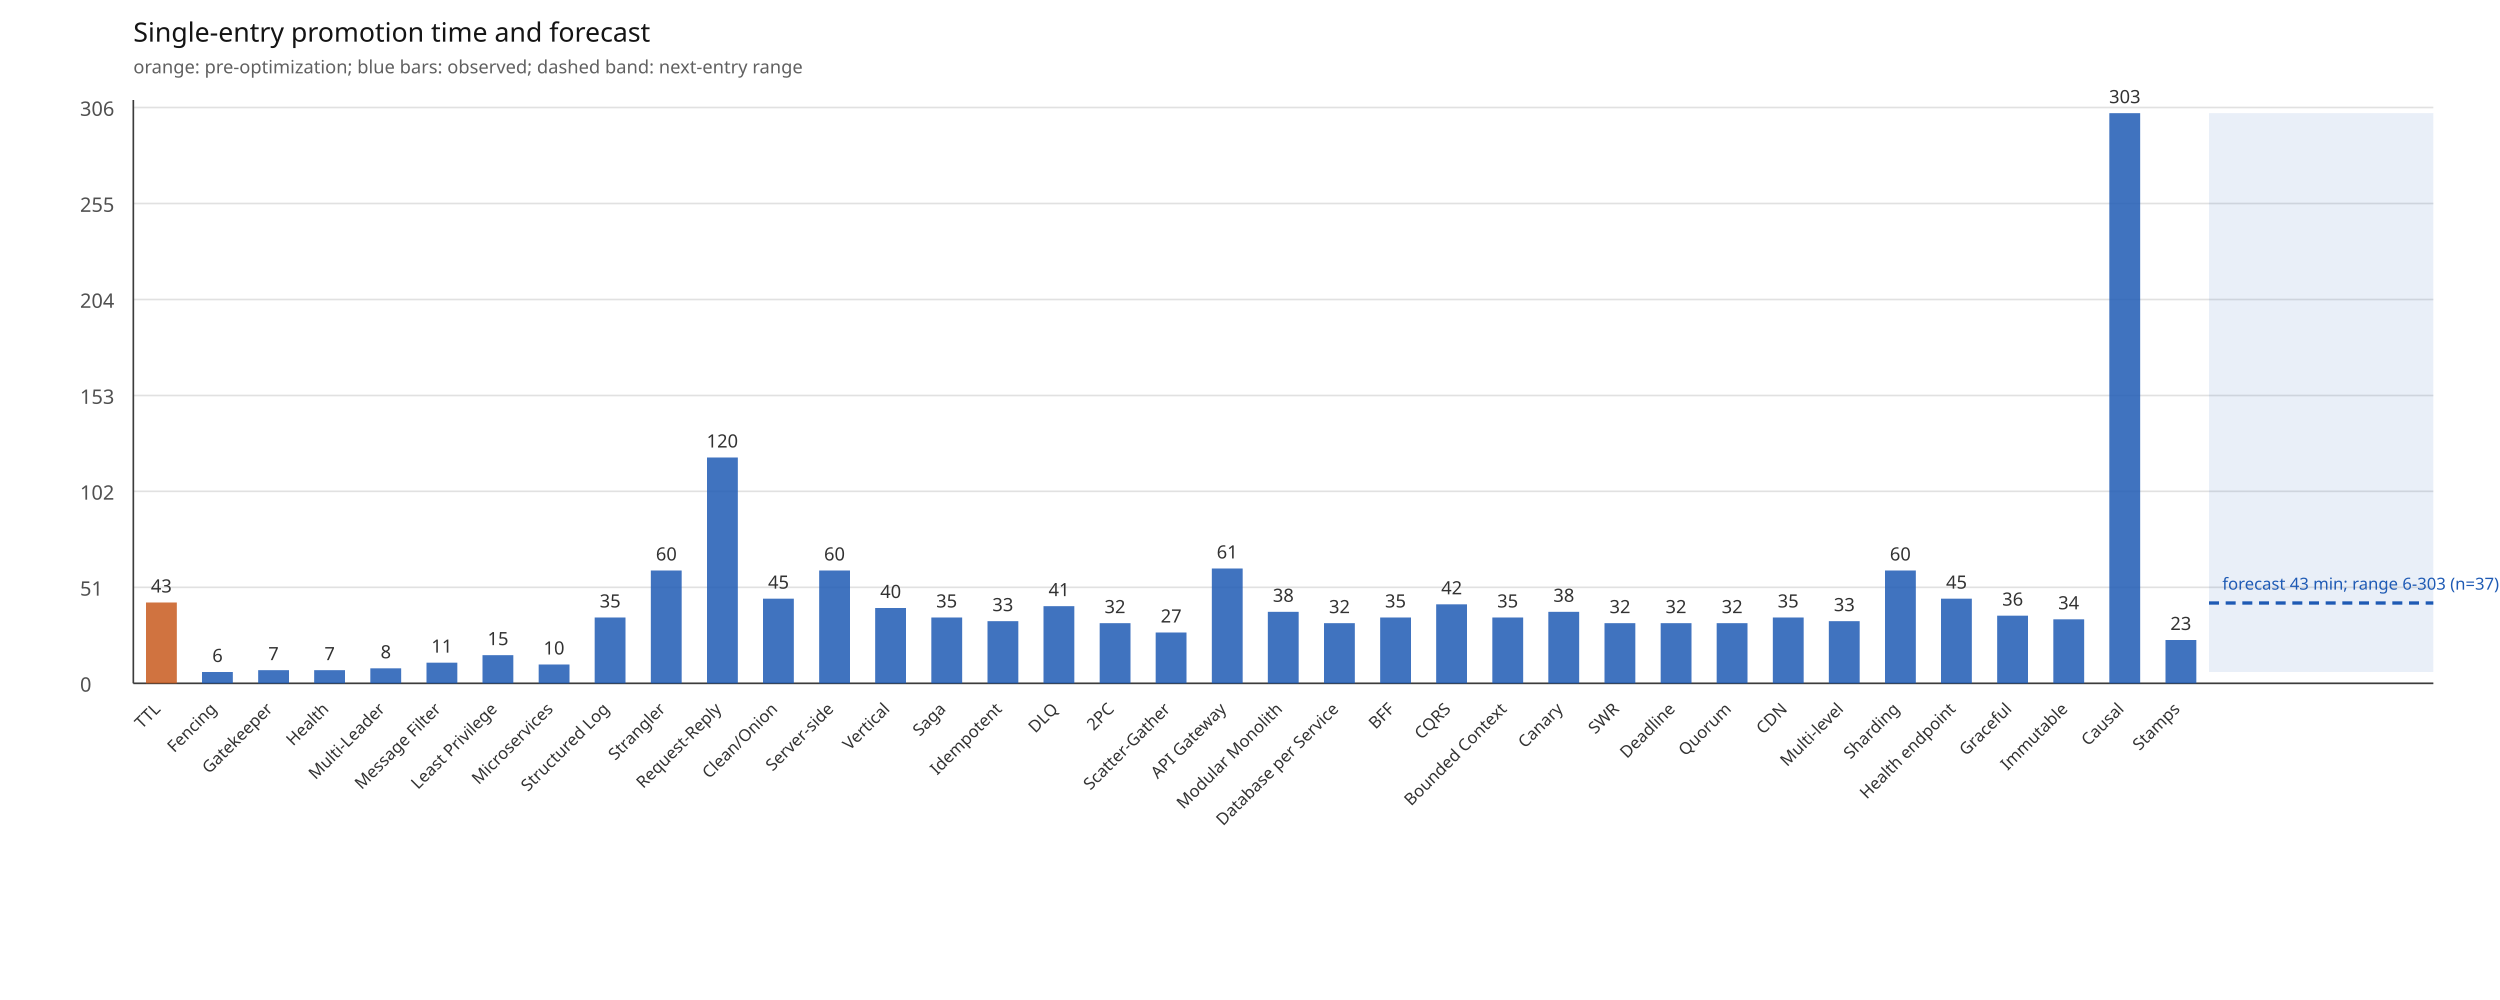
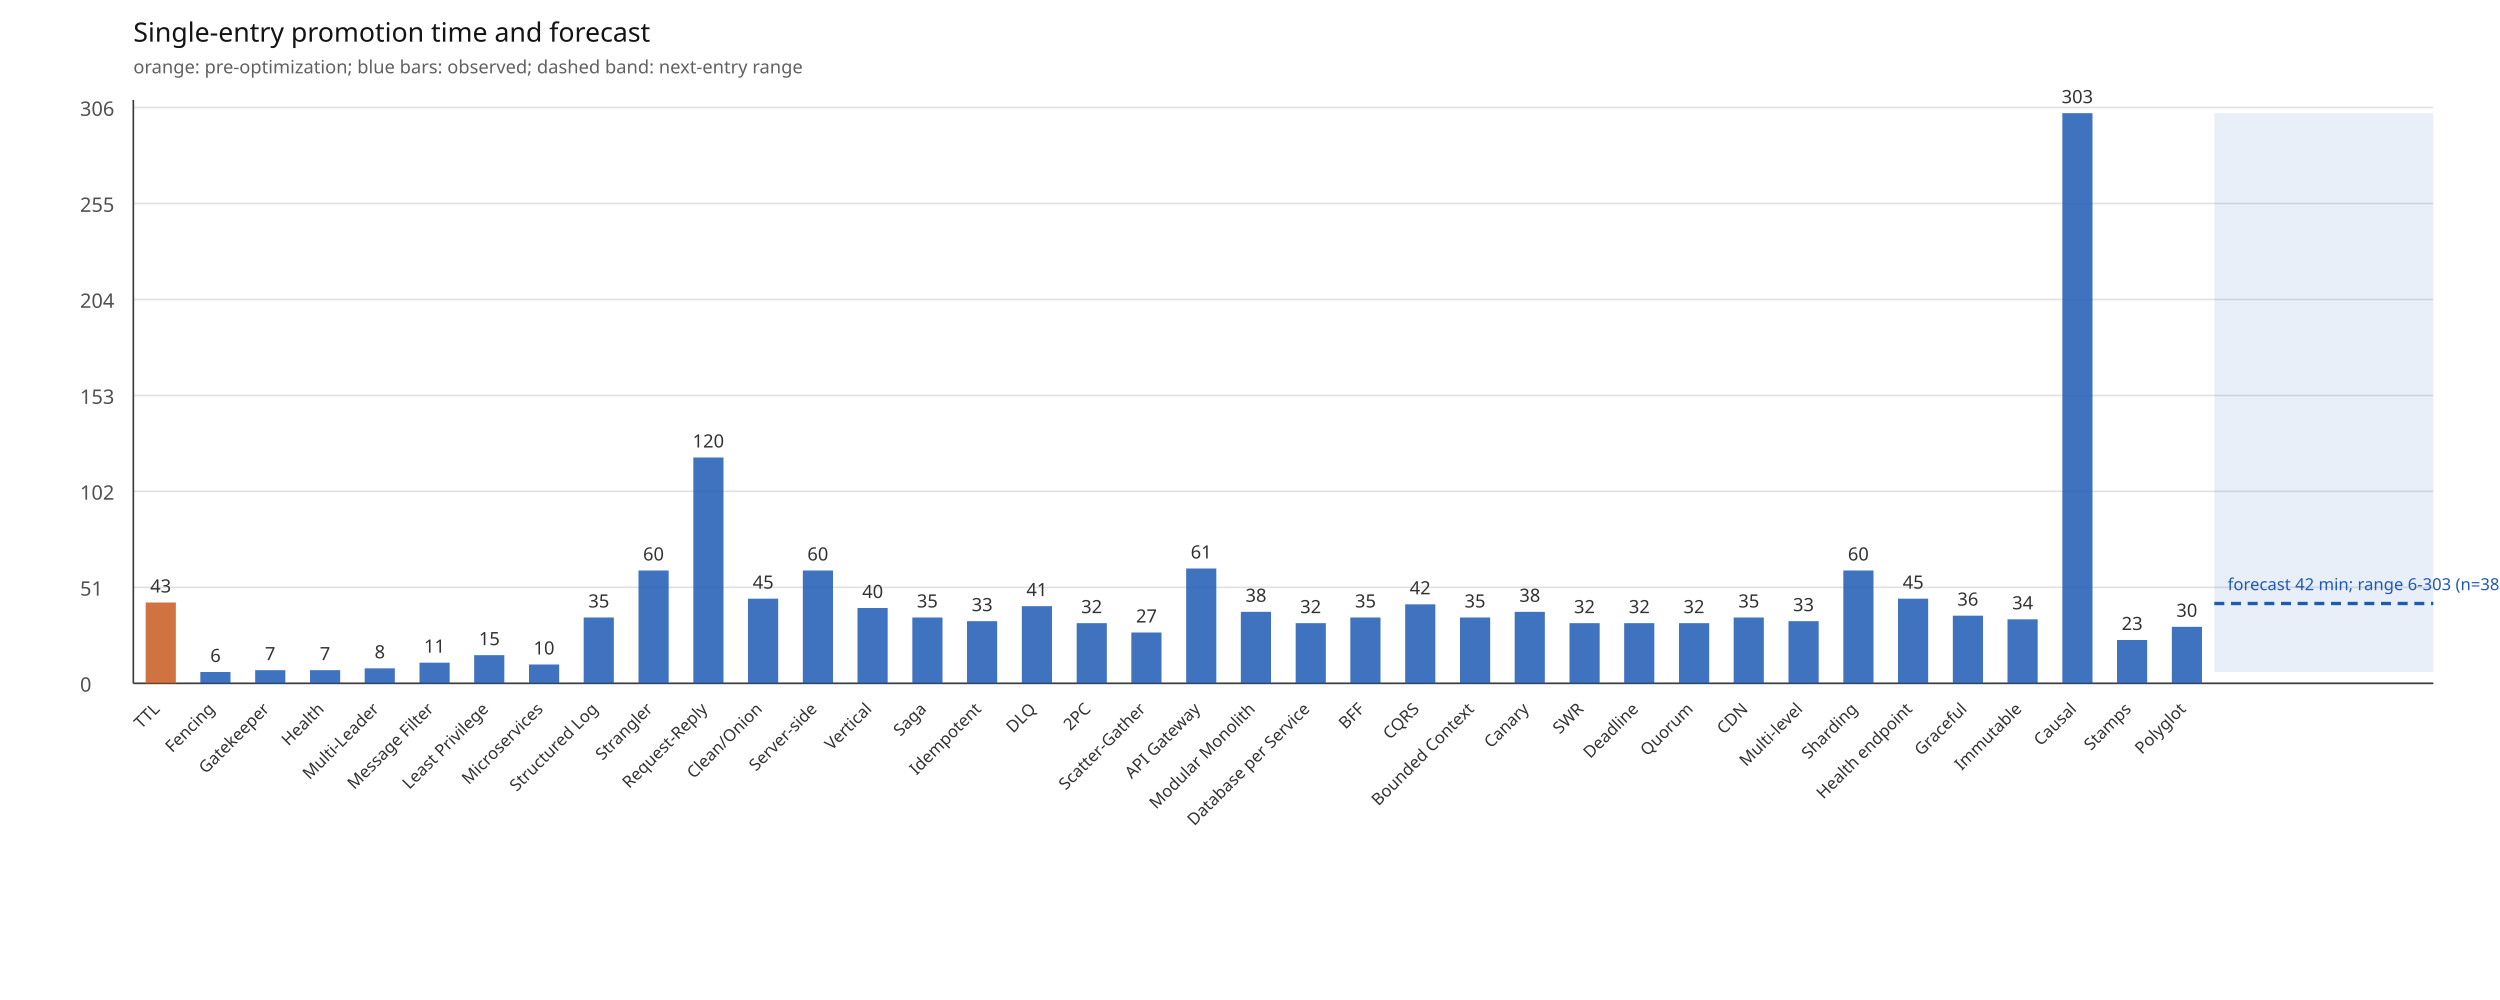
<svg xmlns="http://www.w3.org/2000/svg" width="1500" height="600" viewBox="0 0 1500 600">
  <rect width="100%" height="100%" fill="white" />
  <line x1="80" y1="410.0" x2="1460" y2="410.0" stroke="#e1e1e1" />
  <text x="48" y="415.0" font-family="Verdana" font-size="12" fill="#505050">0</text>
  <line x1="80" y1="352.4" x2="1460" y2="352.4" stroke="#e1e1e1" />
  <text x="48" y="357.4" font-family="Verdana" font-size="12" fill="#505050">51</text>
  <line x1="80" y1="294.8" x2="1460" y2="294.8" stroke="#e1e1e1" />
  <text x="48" y="299.8" font-family="Verdana" font-size="12" fill="#505050">102</text>
  <line x1="80" y1="237.3" x2="1460" y2="237.3" stroke="#e1e1e1" />
  <text x="48" y="242.3" font-family="Verdana" font-size="12" fill="#505050">153</text>
  <line x1="80" y1="179.7" x2="1460" y2="179.7" stroke="#e1e1e1" />
  <text x="48" y="184.7" font-family="Verdana" font-size="12" fill="#505050">204</text>
  <line x1="80" y1="122.1" x2="1460" y2="122.1" stroke="#e1e1e1" />
  <text x="48" y="127.1" font-family="Verdana" font-size="12" fill="#505050">255</text>
  <line x1="80" y1="64.5" x2="1460" y2="64.5" stroke="#e1e1e1" />
  <text x="48" y="69.5" font-family="Verdana" font-size="12" fill="#505050">306</text>
  <line x1="80" y1="60" x2="80" y2="410" stroke="#3c3c3c" />
  <line x1="80" y1="410" x2="1460" y2="410" stroke="#3c3c3c" />
-   <rect x="1325.4" y="67.9" width="134.6" height="335.3" fill="#1e5ab4" opacity="0.10" />
-   <line x1="1325.4" y1="361.8" x2="1460.0" y2="361.8" stroke="#1e5ab4" stroke-width="2" stroke-dasharray="6 4" />
-   <text x="1333.4" y="353.8" font-family="Verdana" font-size="10" fill="#1e5ab4">forecast 43 min; range 6-303 (n=37)</text>
-   <rect x="87.6" y="361.5" width="18.5" height="48.5" fill="#c85a1e" opacity="0.85" />
-   <text x="96.8" y="355.5" text-anchor="middle" font-family="Verdana" font-size="11" fill="#323232">43</text>
-   <text x="96.8" y="426.0" text-anchor="end" transform="rotate(-45 96.8 426.0)" font-family="Verdana" font-size="10" fill="#323232">TTL</text>
-   <rect x="121.2" y="403.2" width="18.5" height="6.8" fill="#1e5ab4" opacity="0.85" />
-   <text x="130.5" y="397.2" text-anchor="middle" font-family="Verdana" font-size="11" fill="#323232">6</text>
-   <text x="130.5" y="426.0" text-anchor="end" transform="rotate(-45 130.5 426.0)" font-family="Verdana" font-size="10" fill="#323232">Fencing</text>
-   <rect x="154.9" y="402.1" width="18.5" height="7.9" fill="#1e5ab4" opacity="0.85" />
-   <text x="164.1" y="396.1" text-anchor="middle" font-family="Verdana" font-size="11" fill="#323232">7</text>
-   <text x="164.1" y="426.0" text-anchor="end" transform="rotate(-45 164.1 426.0)" font-family="Verdana" font-size="10" fill="#323232">Gatekeeper</text>
-   <rect x="188.5" y="402.1" width="18.5" height="7.9" fill="#1e5ab4" opacity="0.85" />
-   <text x="197.8" y="396.1" text-anchor="middle" font-family="Verdana" font-size="11" fill="#323232">7</text>
-   <text x="197.8" y="426.0" text-anchor="end" transform="rotate(-45 197.8 426.0)" font-family="Verdana" font-size="10" fill="#323232">Health</text>
-   <rect x="222.2" y="401.0" width="18.5" height="9.0" fill="#1e5ab4" opacity="0.85" />
-   <text x="231.5" y="395.0" text-anchor="middle" font-family="Verdana" font-size="11" fill="#323232">8</text>
-   <text x="231.5" y="426.0" text-anchor="end" transform="rotate(-45 231.5 426.0)" font-family="Verdana" font-size="10" fill="#323232">Multi-Leader</text>
-   <rect x="255.9" y="397.6" width="18.5" height="12.4" fill="#1e5ab4" opacity="0.85" />
-   <text x="265.1" y="391.6" text-anchor="middle" font-family="Verdana" font-size="11" fill="#323232">11</text>
-   <text x="265.1" y="426.0" text-anchor="end" transform="rotate(-45 265.1 426.0)" font-family="Verdana" font-size="10" fill="#323232">Message Filter</text>
-   <rect x="289.5" y="393.1" width="18.5" height="16.9" fill="#1e5ab4" opacity="0.85" />
-   <text x="298.8" y="387.1" text-anchor="middle" font-family="Verdana" font-size="11" fill="#323232">15</text>
-   <text x="298.8" y="426.0" text-anchor="end" transform="rotate(-45 298.8 426.0)" font-family="Verdana" font-size="10" fill="#323232">Least Privilege</text>
-   <rect x="323.2" y="398.7" width="18.5" height="11.3" fill="#1e5ab4" opacity="0.85" />
-   <text x="332.4" y="392.7" text-anchor="middle" font-family="Verdana" font-size="11" fill="#323232">10</text>
-   <text x="332.4" y="426.0" text-anchor="end" transform="rotate(-45 332.4 426.0)" font-family="Verdana" font-size="10" fill="#323232">Microservices</text>
-   <rect x="356.8" y="370.5" width="18.5" height="39.5" fill="#1e5ab4" opacity="0.85" />
-   <text x="366.1" y="364.5" text-anchor="middle" font-family="Verdana" font-size="11" fill="#323232">35</text>
-   <text x="366.1" y="426.0" text-anchor="end" transform="rotate(-45 366.1 426.0)" font-family="Verdana" font-size="10" fill="#323232">Structured Log</text>
-   <rect x="390.5" y="342.3" width="18.5" height="67.7" fill="#1e5ab4" opacity="0.85" />
-   <text x="399.8" y="336.3" text-anchor="middle" font-family="Verdana" font-size="11" fill="#323232">60</text>
-   <text x="399.8" y="426.0" text-anchor="end" transform="rotate(-45 399.8 426.0)" font-family="Verdana" font-size="10" fill="#323232">Strangler</text>
-   <rect x="424.2" y="274.5" width="18.5" height="135.5" fill="#1e5ab4" opacity="0.85" />
-   <text x="433.4" y="268.5" text-anchor="middle" font-family="Verdana" font-size="11" fill="#323232">120</text>
-   <text x="433.4" y="426.0" text-anchor="end" transform="rotate(-45 433.4 426.0)" font-family="Verdana" font-size="10" fill="#323232">Request-Reply</text>
-   <rect x="457.8" y="359.2" width="18.5" height="50.8" fill="#1e5ab4" opacity="0.85" />
-   <text x="467.1" y="353.2" text-anchor="middle" font-family="Verdana" font-size="11" fill="#323232">45</text>
-   <text x="467.1" y="426.0" text-anchor="end" transform="rotate(-45 467.1 426.0)" font-family="Verdana" font-size="10" fill="#323232">Clean/Onion</text>
-   <rect x="491.5" y="342.3" width="18.5" height="67.7" fill="#1e5ab4" opacity="0.85" />
-   <text x="500.7" y="336.3" text-anchor="middle" font-family="Verdana" font-size="11" fill="#323232">60</text>
-   <text x="500.7" y="426.0" text-anchor="end" transform="rotate(-45 500.7 426.0)" font-family="Verdana" font-size="10" fill="#323232">Server-side</text>
-   <rect x="525.1" y="364.8" width="18.5" height="45.2" fill="#1e5ab4" opacity="0.85" />
-   <text x="534.4" y="358.8" text-anchor="middle" font-family="Verdana" font-size="11" fill="#323232">40</text>
-   <text x="534.4" y="426.0" text-anchor="end" transform="rotate(-45 534.4 426.0)" font-family="Verdana" font-size="10" fill="#323232">Vertical</text>
-   <rect x="558.8" y="370.5" width="18.5" height="39.5" fill="#1e5ab4" opacity="0.85" />
-   <text x="568.0" y="364.5" text-anchor="middle" font-family="Verdana" font-size="11" fill="#323232">35</text>
-   <text x="568.0" y="426.0" text-anchor="end" transform="rotate(-45 568.0 426.0)" font-family="Verdana" font-size="10" fill="#323232">Saga</text>
-   <rect x="592.5" y="372.7" width="18.5" height="37.3" fill="#1e5ab4" opacity="0.85" />
-   <text x="601.7" y="366.7" text-anchor="middle" font-family="Verdana" font-size="11" fill="#323232">33</text>
-   <text x="601.7" y="426.0" text-anchor="end" transform="rotate(-45 601.7 426.0)" font-family="Verdana" font-size="10" fill="#323232">Idempotent</text>
-   <rect x="626.1" y="363.7" width="18.5" height="46.3" fill="#1e5ab4" opacity="0.85" />
-   <text x="635.4" y="357.7" text-anchor="middle" font-family="Verdana" font-size="11" fill="#323232">41</text>
-   <text x="635.4" y="426.0" text-anchor="end" transform="rotate(-45 635.4 426.0)" font-family="Verdana" font-size="10" fill="#323232">DLQ</text>
-   <rect x="659.8" y="373.9" width="18.5" height="36.1" fill="#1e5ab4" opacity="0.85" />
-   <text x="669.0" y="367.9" text-anchor="middle" font-family="Verdana" font-size="11" fill="#323232">32</text>
-   <text x="669.0" y="426.0" text-anchor="end" transform="rotate(-45 669.0 426.0)" font-family="Verdana" font-size="10" fill="#323232">2PC</text>
-   <rect x="693.4" y="379.5" width="18.5" height="30.5" fill="#1e5ab4" opacity="0.85" />
-   <text x="702.7" y="373.5" text-anchor="middle" font-family="Verdana" font-size="11" fill="#323232">27</text>
-   <text x="702.7" y="426.0" text-anchor="end" transform="rotate(-45 702.7 426.0)" font-family="Verdana" font-size="10" fill="#323232">Scatter-Gather</text>
-   <rect x="727.1" y="341.1" width="18.5" height="68.9" fill="#1e5ab4" opacity="0.85" />
-   <text x="736.3" y="335.1" text-anchor="middle" font-family="Verdana" font-size="11" fill="#323232">61</text>
-   <text x="736.3" y="426.0" text-anchor="end" transform="rotate(-45 736.3 426.0)" font-family="Verdana" font-size="10" fill="#323232">API Gateway</text>
-   <rect x="760.7" y="367.1" width="18.5" height="42.9" fill="#1e5ab4" opacity="0.85" />
-   <text x="770.0" y="361.1" text-anchor="middle" font-family="Verdana" font-size="11" fill="#323232">38</text>
-   <text x="770.0" y="426.0" text-anchor="end" transform="rotate(-45 770.0 426.0)" font-family="Verdana" font-size="10" fill="#323232">Modular Monolith</text>
-   <rect x="794.4" y="373.9" width="18.5" height="36.1" fill="#1e5ab4" opacity="0.85" />
-   <text x="803.7" y="367.9" text-anchor="middle" font-family="Verdana" font-size="11" fill="#323232">32</text>
-   <text x="803.7" y="426.0" text-anchor="end" transform="rotate(-45 803.7 426.0)" font-family="Verdana" font-size="10" fill="#323232">Database per Service</text>
-   <rect x="828.1" y="370.5" width="18.5" height="39.5" fill="#1e5ab4" opacity="0.85" />
-   <text x="837.3" y="364.5" text-anchor="middle" font-family="Verdana" font-size="11" fill="#323232">35</text>
-   <text x="837.3" y="426.0" text-anchor="end" transform="rotate(-45 837.3 426.0)" font-family="Verdana" font-size="10" fill="#323232">BFF</text>
-   <rect x="861.7" y="362.6" width="18.5" height="47.4" fill="#1e5ab4" opacity="0.85" />
-   <text x="871.0" y="356.6" text-anchor="middle" font-family="Verdana" font-size="11" fill="#323232">42</text>
-   <text x="871.0" y="426.0" text-anchor="end" transform="rotate(-45 871.0 426.0)" font-family="Verdana" font-size="10" fill="#323232">CQRS</text>
-   <rect x="895.4" y="370.5" width="18.5" height="39.5" fill="#1e5ab4" opacity="0.85" />
-   <text x="904.6" y="364.5" text-anchor="middle" font-family="Verdana" font-size="11" fill="#323232">35</text>
-   <text x="904.6" y="426.0" text-anchor="end" transform="rotate(-45 904.6 426.0)" font-family="Verdana" font-size="10" fill="#323232">Bounded Context</text>
-   <rect x="929.0" y="367.1" width="18.5" height="42.9" fill="#1e5ab4" opacity="0.85" />
-   <text x="938.3" y="361.1" text-anchor="middle" font-family="Verdana" font-size="11" fill="#323232">38</text>
-   <text x="938.3" y="426.0" text-anchor="end" transform="rotate(-45 938.3 426.0)" font-family="Verdana" font-size="10" fill="#323232">Canary</text>
-   <rect x="962.7" y="373.9" width="18.5" height="36.1" fill="#1e5ab4" opacity="0.85" />
-   <text x="972.0" y="367.9" text-anchor="middle" font-family="Verdana" font-size="11" fill="#323232">32</text>
-   <text x="972.0" y="426.0" text-anchor="end" transform="rotate(-45 972.0 426.0)" font-family="Verdana" font-size="10" fill="#323232">SWR</text>
-   <rect x="996.4" y="373.9" width="18.5" height="36.1" fill="#1e5ab4" opacity="0.85" />
-   <text x="1005.6" y="367.9" text-anchor="middle" font-family="Verdana" font-size="11" fill="#323232">32</text>
-   <text x="1005.6" y="426.0" text-anchor="end" transform="rotate(-45 1005.6 426.0)" font-family="Verdana" font-size="10" fill="#323232">Deadline</text>
-   <rect x="1030.0" y="373.9" width="18.5" height="36.1" fill="#1e5ab4" opacity="0.85" />
-   <text x="1039.3" y="367.9" text-anchor="middle" font-family="Verdana" font-size="11" fill="#323232">32</text>
-   <text x="1039.3" y="426.0" text-anchor="end" transform="rotate(-45 1039.3 426.0)" font-family="Verdana" font-size="10" fill="#323232">Quorum</text>
-   <rect x="1063.7" y="370.5" width="18.5" height="39.5" fill="#1e5ab4" opacity="0.85" />
-   <text x="1072.9" y="364.5" text-anchor="middle" font-family="Verdana" font-size="11" fill="#323232">35</text>
-   <text x="1072.9" y="426.0" text-anchor="end" transform="rotate(-45 1072.9 426.0)" font-family="Verdana" font-size="10" fill="#323232">CDN</text>
-   <rect x="1097.3" y="372.7" width="18.5" height="37.3" fill="#1e5ab4" opacity="0.85" />
-   <text x="1106.6" y="366.7" text-anchor="middle" font-family="Verdana" font-size="11" fill="#323232">33</text>
-   <text x="1106.6" y="426.0" text-anchor="end" transform="rotate(-45 1106.6 426.0)" font-family="Verdana" font-size="10" fill="#323232">Multi-level</text>
-   <rect x="1131.0" y="342.3" width="18.5" height="67.7" fill="#1e5ab4" opacity="0.85" />
-   <text x="1140.2" y="336.3" text-anchor="middle" font-family="Verdana" font-size="11" fill="#323232">60</text>
-   <text x="1140.2" y="426.0" text-anchor="end" transform="rotate(-45 1140.2 426.0)" font-family="Verdana" font-size="10" fill="#323232">Sharding</text>
-   <rect x="1164.6" y="359.2" width="18.5" height="50.8" fill="#1e5ab4" opacity="0.85" />
-   <text x="1173.9" y="353.2" text-anchor="middle" font-family="Verdana" font-size="11" fill="#323232">45</text>
-   <text x="1173.9" y="426.0" text-anchor="end" transform="rotate(-45 1173.9 426.0)" font-family="Verdana" font-size="10" fill="#323232">Health endpoint</text>
-   <rect x="1198.3" y="369.4" width="18.5" height="40.6" fill="#1e5ab4" opacity="0.85" />
-   <text x="1207.6" y="363.4" text-anchor="middle" font-family="Verdana" font-size="11" fill="#323232">36</text>
-   <text x="1207.6" y="426.0" text-anchor="end" transform="rotate(-45 1207.6 426.0)" font-family="Verdana" font-size="10" fill="#323232">Graceful</text>
-   <rect x="1232.0" y="371.6" width="18.5" height="38.4" fill="#1e5ab4" opacity="0.85" />
-   <text x="1241.2" y="365.6" text-anchor="middle" font-family="Verdana" font-size="11" fill="#323232">34</text>
-   <text x="1241.2" y="426.0" text-anchor="end" transform="rotate(-45 1241.2 426.0)" font-family="Verdana" font-size="10" fill="#323232">Immutable</text>
-   <rect x="1265.6" y="67.9" width="18.5" height="342.1" fill="#1e5ab4" opacity="0.85" />
-   <text x="1274.9" y="61.9" text-anchor="middle" font-family="Verdana" font-size="11" fill="#323232">303</text>
-   <text x="1274.9" y="426.0" text-anchor="end" transform="rotate(-45 1274.9 426.0)" font-family="Verdana" font-size="10" fill="#323232">Causal</text>
-   <rect x="1299.3" y="384.0" width="18.5" height="26.0" fill="#1e5ab4" opacity="0.85" />
-   <text x="1308.5" y="378.0" text-anchor="middle" font-family="Verdana" font-size="11" fill="#323232">23</text>
-   <text x="1308.5" y="426.0" text-anchor="end" transform="rotate(-45 1308.5 426.0)" font-family="Verdana" font-size="10" fill="#323232">Stamps</text>
+   <rect x="1328.6" y="67.9" width="131.4" height="335.3" fill="#1e5ab4" opacity="0.10" />
+   <line x1="1328.6" y1="362.1" x2="1460.0" y2="362.1" stroke="#1e5ab4" stroke-width="2" stroke-dasharray="6 4" />
+   <text x="1336.6" y="354.1" font-family="Verdana" font-size="10" fill="#1e5ab4">forecast 42 min; range 6-303 (n=38)</text>
+   <rect x="87.4" y="361.5" width="18.1" height="48.5" fill="#c85a1e" opacity="0.85" />
+   <text x="96.4" y="355.5" text-anchor="middle" font-family="Verdana" font-size="11" fill="#323232">43</text>
+   <text x="96.4" y="426.0" text-anchor="end" transform="rotate(-45 96.4 426.0)" font-family="Verdana" font-size="10" fill="#323232">TTL</text>
+   <rect x="120.2" y="403.2" width="18.1" height="6.8" fill="#1e5ab4" opacity="0.85" />
+   <text x="129.3" y="397.2" text-anchor="middle" font-family="Verdana" font-size="11" fill="#323232">6</text>
+   <text x="129.3" y="426.0" text-anchor="end" transform="rotate(-45 129.3 426.0)" font-family="Verdana" font-size="10" fill="#323232">Fencing</text>
+   <rect x="153.1" y="402.1" width="18.1" height="7.9" fill="#1e5ab4" opacity="0.85" />
+   <text x="162.1" y="396.1" text-anchor="middle" font-family="Verdana" font-size="11" fill="#323232">7</text>
+   <text x="162.1" y="426.0" text-anchor="end" transform="rotate(-45 162.1 426.0)" font-family="Verdana" font-size="10" fill="#323232">Gatekeeper</text>
+   <rect x="186.0" y="402.1" width="18.1" height="7.9" fill="#1e5ab4" opacity="0.85" />
+   <text x="195.0" y="396.1" text-anchor="middle" font-family="Verdana" font-size="11" fill="#323232">7</text>
+   <text x="195.0" y="426.0" text-anchor="end" transform="rotate(-45 195.0 426.0)" font-family="Verdana" font-size="10" fill="#323232">Health</text>
+   <rect x="218.8" y="401.0" width="18.1" height="9.0" fill="#1e5ab4" opacity="0.85" />
+   <text x="227.9" y="395.0" text-anchor="middle" font-family="Verdana" font-size="11" fill="#323232">8</text>
+   <text x="227.9" y="426.0" text-anchor="end" transform="rotate(-45 227.9 426.0)" font-family="Verdana" font-size="10" fill="#323232">Multi-Leader</text>
+   <rect x="251.7" y="397.6" width="18.1" height="12.4" fill="#1e5ab4" opacity="0.85" />
+   <text x="260.7" y="391.6" text-anchor="middle" font-family="Verdana" font-size="11" fill="#323232">11</text>
+   <text x="260.7" y="426.0" text-anchor="end" transform="rotate(-45 260.7 426.0)" font-family="Verdana" font-size="10" fill="#323232">Message Filter</text>
+   <rect x="284.5" y="393.1" width="18.1" height="16.9" fill="#1e5ab4" opacity="0.85" />
+   <text x="293.6" y="387.1" text-anchor="middle" font-family="Verdana" font-size="11" fill="#323232">15</text>
+   <text x="293.6" y="426.0" text-anchor="end" transform="rotate(-45 293.6 426.0)" font-family="Verdana" font-size="10" fill="#323232">Least Privilege</text>
+   <rect x="317.4" y="398.7" width="18.1" height="11.3" fill="#1e5ab4" opacity="0.85" />
+   <text x="326.4" y="392.7" text-anchor="middle" font-family="Verdana" font-size="11" fill="#323232">10</text>
+   <text x="326.4" y="426.0" text-anchor="end" transform="rotate(-45 326.4 426.0)" font-family="Verdana" font-size="10" fill="#323232">Microservices</text>
+   <rect x="350.2" y="370.5" width="18.1" height="39.5" fill="#1e5ab4" opacity="0.85" />
+   <text x="359.3" y="364.5" text-anchor="middle" font-family="Verdana" font-size="11" fill="#323232">35</text>
+   <text x="359.3" y="426.0" text-anchor="end" transform="rotate(-45 359.3 426.0)" font-family="Verdana" font-size="10" fill="#323232">Structured Log</text>
+   <rect x="383.1" y="342.3" width="18.1" height="67.7" fill="#1e5ab4" opacity="0.85" />
+   <text x="392.1" y="336.3" text-anchor="middle" font-family="Verdana" font-size="11" fill="#323232">60</text>
+   <text x="392.1" y="426.0" text-anchor="end" transform="rotate(-45 392.1 426.0)" font-family="Verdana" font-size="10" fill="#323232">Strangler</text>
+   <rect x="416.0" y="274.5" width="18.1" height="135.5" fill="#1e5ab4" opacity="0.85" />
+   <text x="425.0" y="268.5" text-anchor="middle" font-family="Verdana" font-size="11" fill="#323232">120</text>
+   <text x="425.0" y="426.0" text-anchor="end" transform="rotate(-45 425.0 426.0)" font-family="Verdana" font-size="10" fill="#323232">Request-Reply</text>
+   <rect x="448.8" y="359.2" width="18.1" height="50.8" fill="#1e5ab4" opacity="0.85" />
+   <text x="457.9" y="353.2" text-anchor="middle" font-family="Verdana" font-size="11" fill="#323232">45</text>
+   <text x="457.9" y="426.0" text-anchor="end" transform="rotate(-45 457.9 426.0)" font-family="Verdana" font-size="10" fill="#323232">Clean/Onion</text>
+   <rect x="481.7" y="342.3" width="18.1" height="67.7" fill="#1e5ab4" opacity="0.85" />
+   <text x="490.7" y="336.3" text-anchor="middle" font-family="Verdana" font-size="11" fill="#323232">60</text>
+   <text x="490.7" y="426.0" text-anchor="end" transform="rotate(-45 490.7 426.0)" font-family="Verdana" font-size="10" fill="#323232">Server-side</text>
+   <rect x="514.5" y="364.8" width="18.1" height="45.2" fill="#1e5ab4" opacity="0.85" />
+   <text x="523.6" y="358.8" text-anchor="middle" font-family="Verdana" font-size="11" fill="#323232">40</text>
+   <text x="523.6" y="426.0" text-anchor="end" transform="rotate(-45 523.6 426.0)" font-family="Verdana" font-size="10" fill="#323232">Vertical</text>
+   <rect x="547.4" y="370.5" width="18.1" height="39.5" fill="#1e5ab4" opacity="0.85" />
+   <text x="556.4" y="364.5" text-anchor="middle" font-family="Verdana" font-size="11" fill="#323232">35</text>
+   <text x="556.4" y="426.0" text-anchor="end" transform="rotate(-45 556.4 426.0)" font-family="Verdana" font-size="10" fill="#323232">Saga</text>
+   <rect x="580.2" y="372.7" width="18.1" height="37.3" fill="#1e5ab4" opacity="0.85" />
+   <text x="589.3" y="366.7" text-anchor="middle" font-family="Verdana" font-size="11" fill="#323232">33</text>
+   <text x="589.3" y="426.0" text-anchor="end" transform="rotate(-45 589.3 426.0)" font-family="Verdana" font-size="10" fill="#323232">Idempotent</text>
+   <rect x="613.1" y="363.7" width="18.1" height="46.3" fill="#1e5ab4" opacity="0.85" />
+   <text x="622.1" y="357.7" text-anchor="middle" font-family="Verdana" font-size="11" fill="#323232">41</text>
+   <text x="622.1" y="426.0" text-anchor="end" transform="rotate(-45 622.1 426.0)" font-family="Verdana" font-size="10" fill="#323232">DLQ</text>
+   <rect x="646.0" y="373.9" width="18.1" height="36.1" fill="#1e5ab4" opacity="0.85" />
+   <text x="655.0" y="367.9" text-anchor="middle" font-family="Verdana" font-size="11" fill="#323232">32</text>
+   <text x="655.0" y="426.0" text-anchor="end" transform="rotate(-45 655.0 426.0)" font-family="Verdana" font-size="10" fill="#323232">2PC</text>
+   <rect x="678.8" y="379.5" width="18.1" height="30.5" fill="#1e5ab4" opacity="0.85" />
+   <text x="687.9" y="373.5" text-anchor="middle" font-family="Verdana" font-size="11" fill="#323232">27</text>
+   <text x="687.9" y="426.0" text-anchor="end" transform="rotate(-45 687.9 426.0)" font-family="Verdana" font-size="10" fill="#323232">Scatter-Gather</text>
+   <rect x="711.7" y="341.1" width="18.1" height="68.9" fill="#1e5ab4" opacity="0.85" />
+   <text x="720.7" y="335.1" text-anchor="middle" font-family="Verdana" font-size="11" fill="#323232">61</text>
+   <text x="720.7" y="426.0" text-anchor="end" transform="rotate(-45 720.7 426.0)" font-family="Verdana" font-size="10" fill="#323232">API Gateway</text>
+   <rect x="744.5" y="367.1" width="18.1" height="42.9" fill="#1e5ab4" opacity="0.85" />
+   <text x="753.6" y="361.1" text-anchor="middle" font-family="Verdana" font-size="11" fill="#323232">38</text>
+   <text x="753.6" y="426.0" text-anchor="end" transform="rotate(-45 753.6 426.0)" font-family="Verdana" font-size="10" fill="#323232">Modular Monolith</text>
+   <rect x="777.4" y="373.9" width="18.1" height="36.1" fill="#1e5ab4" opacity="0.85" />
+   <text x="786.4" y="367.9" text-anchor="middle" font-family="Verdana" font-size="11" fill="#323232">32</text>
+   <text x="786.4" y="426.0" text-anchor="end" transform="rotate(-45 786.4 426.0)" font-family="Verdana" font-size="10" fill="#323232">Database per Service</text>
+   <rect x="810.2" y="370.5" width="18.1" height="39.5" fill="#1e5ab4" opacity="0.85" />
+   <text x="819.3" y="364.5" text-anchor="middle" font-family="Verdana" font-size="11" fill="#323232">35</text>
+   <text x="819.3" y="426.0" text-anchor="end" transform="rotate(-45 819.3 426.0)" font-family="Verdana" font-size="10" fill="#323232">BFF</text>
+   <rect x="843.1" y="362.6" width="18.1" height="47.4" fill="#1e5ab4" opacity="0.85" />
+   <text x="852.1" y="356.6" text-anchor="middle" font-family="Verdana" font-size="11" fill="#323232">42</text>
+   <text x="852.1" y="426.0" text-anchor="end" transform="rotate(-45 852.1 426.0)" font-family="Verdana" font-size="10" fill="#323232">CQRS</text>
+   <rect x="876.0" y="370.5" width="18.1" height="39.5" fill="#1e5ab4" opacity="0.85" />
+   <text x="885.0" y="364.5" text-anchor="middle" font-family="Verdana" font-size="11" fill="#323232">35</text>
+   <text x="885.0" y="426.0" text-anchor="end" transform="rotate(-45 885.0 426.0)" font-family="Verdana" font-size="10" fill="#323232">Bounded Context</text>
+   <rect x="908.8" y="367.1" width="18.1" height="42.9" fill="#1e5ab4" opacity="0.85" />
+   <text x="917.9" y="361.1" text-anchor="middle" font-family="Verdana" font-size="11" fill="#323232">38</text>
+   <text x="917.9" y="426.0" text-anchor="end" transform="rotate(-45 917.9 426.0)" font-family="Verdana" font-size="10" fill="#323232">Canary</text>
+   <rect x="941.7" y="373.9" width="18.1" height="36.1" fill="#1e5ab4" opacity="0.85" />
+   <text x="950.7" y="367.9" text-anchor="middle" font-family="Verdana" font-size="11" fill="#323232">32</text>
+   <text x="950.7" y="426.0" text-anchor="end" transform="rotate(-45 950.7 426.0)" font-family="Verdana" font-size="10" fill="#323232">SWR</text>
+   <rect x="974.5" y="373.9" width="18.1" height="36.1" fill="#1e5ab4" opacity="0.85" />
+   <text x="983.6" y="367.9" text-anchor="middle" font-family="Verdana" font-size="11" fill="#323232">32</text>
+   <text x="983.6" y="426.0" text-anchor="end" transform="rotate(-45 983.6 426.0)" font-family="Verdana" font-size="10" fill="#323232">Deadline</text>
+   <rect x="1007.4" y="373.9" width="18.1" height="36.1" fill="#1e5ab4" opacity="0.85" />
+   <text x="1016.4" y="367.9" text-anchor="middle" font-family="Verdana" font-size="11" fill="#323232">32</text>
+   <text x="1016.4" y="426.0" text-anchor="end" transform="rotate(-45 1016.4 426.0)" font-family="Verdana" font-size="10" fill="#323232">Quorum</text>
+   <rect x="1040.2" y="370.5" width="18.1" height="39.5" fill="#1e5ab4" opacity="0.85" />
+   <text x="1049.3" y="364.5" text-anchor="middle" font-family="Verdana" font-size="11" fill="#323232">35</text>
+   <text x="1049.3" y="426.0" text-anchor="end" transform="rotate(-45 1049.3 426.0)" font-family="Verdana" font-size="10" fill="#323232">CDN</text>
+   <rect x="1073.1" y="372.7" width="18.1" height="37.3" fill="#1e5ab4" opacity="0.85" />
+   <text x="1082.1" y="366.7" text-anchor="middle" font-family="Verdana" font-size="11" fill="#323232">33</text>
+   <text x="1082.1" y="426.0" text-anchor="end" transform="rotate(-45 1082.1 426.0)" font-family="Verdana" font-size="10" fill="#323232">Multi-level</text>
+   <rect x="1106.0" y="342.3" width="18.1" height="67.7" fill="#1e5ab4" opacity="0.85" />
+   <text x="1115.0" y="336.3" text-anchor="middle" font-family="Verdana" font-size="11" fill="#323232">60</text>
+   <text x="1115.0" y="426.0" text-anchor="end" transform="rotate(-45 1115.0 426.0)" font-family="Verdana" font-size="10" fill="#323232">Sharding</text>
+   <rect x="1138.8" y="359.2" width="18.1" height="50.8" fill="#1e5ab4" opacity="0.85" />
+   <text x="1147.9" y="353.2" text-anchor="middle" font-family="Verdana" font-size="11" fill="#323232">45</text>
+   <text x="1147.9" y="426.0" text-anchor="end" transform="rotate(-45 1147.9 426.0)" font-family="Verdana" font-size="10" fill="#323232">Health endpoint</text>
+   <rect x="1171.7" y="369.4" width="18.1" height="40.6" fill="#1e5ab4" opacity="0.85" />
+   <text x="1180.7" y="363.4" text-anchor="middle" font-family="Verdana" font-size="11" fill="#323232">36</text>
+   <text x="1180.7" y="426.0" text-anchor="end" transform="rotate(-45 1180.7 426.0)" font-family="Verdana" font-size="10" fill="#323232">Graceful</text>
+   <rect x="1204.5" y="371.6" width="18.1" height="38.4" fill="#1e5ab4" opacity="0.85" />
+   <text x="1213.6" y="365.6" text-anchor="middle" font-family="Verdana" font-size="11" fill="#323232">34</text>
+   <text x="1213.6" y="426.0" text-anchor="end" transform="rotate(-45 1213.6 426.0)" font-family="Verdana" font-size="10" fill="#323232">Immutable</text>
+   <rect x="1237.4" y="67.9" width="18.1" height="342.1" fill="#1e5ab4" opacity="0.85" />
+   <text x="1246.4" y="61.9" text-anchor="middle" font-family="Verdana" font-size="11" fill="#323232">303</text>
+   <text x="1246.4" y="426.0" text-anchor="end" transform="rotate(-45 1246.4 426.0)" font-family="Verdana" font-size="10" fill="#323232">Causal</text>
+   <rect x="1270.2" y="384.0" width="18.1" height="26.0" fill="#1e5ab4" opacity="0.85" />
+   <text x="1279.3" y="378.0" text-anchor="middle" font-family="Verdana" font-size="11" fill="#323232">23</text>
+   <text x="1279.3" y="426.0" text-anchor="end" transform="rotate(-45 1279.3 426.0)" font-family="Verdana" font-size="10" fill="#323232">Stamps</text>
+   <rect x="1303.1" y="376.1" width="18.1" height="33.9" fill="#1e5ab4" opacity="0.85" />
+   <text x="1312.1" y="370.1" text-anchor="middle" font-family="Verdana" font-size="11" fill="#323232">30</text>
+   <text x="1312.1" y="426.0" text-anchor="end" transform="rotate(-45 1312.1 426.0)" font-family="Verdana" font-size="10" fill="#323232">Polyglot</text>
  <text x="80" y="25" font-family="Verdana" font-size="16" fill="#141414">Single-entry promotion time and forecast</text>
  <text x="80" y="44" font-family="Verdana" font-size="11" fill="#606060">orange: pre-optimization; blue bars: observed; dashed band: next-entry range</text>
</svg>
